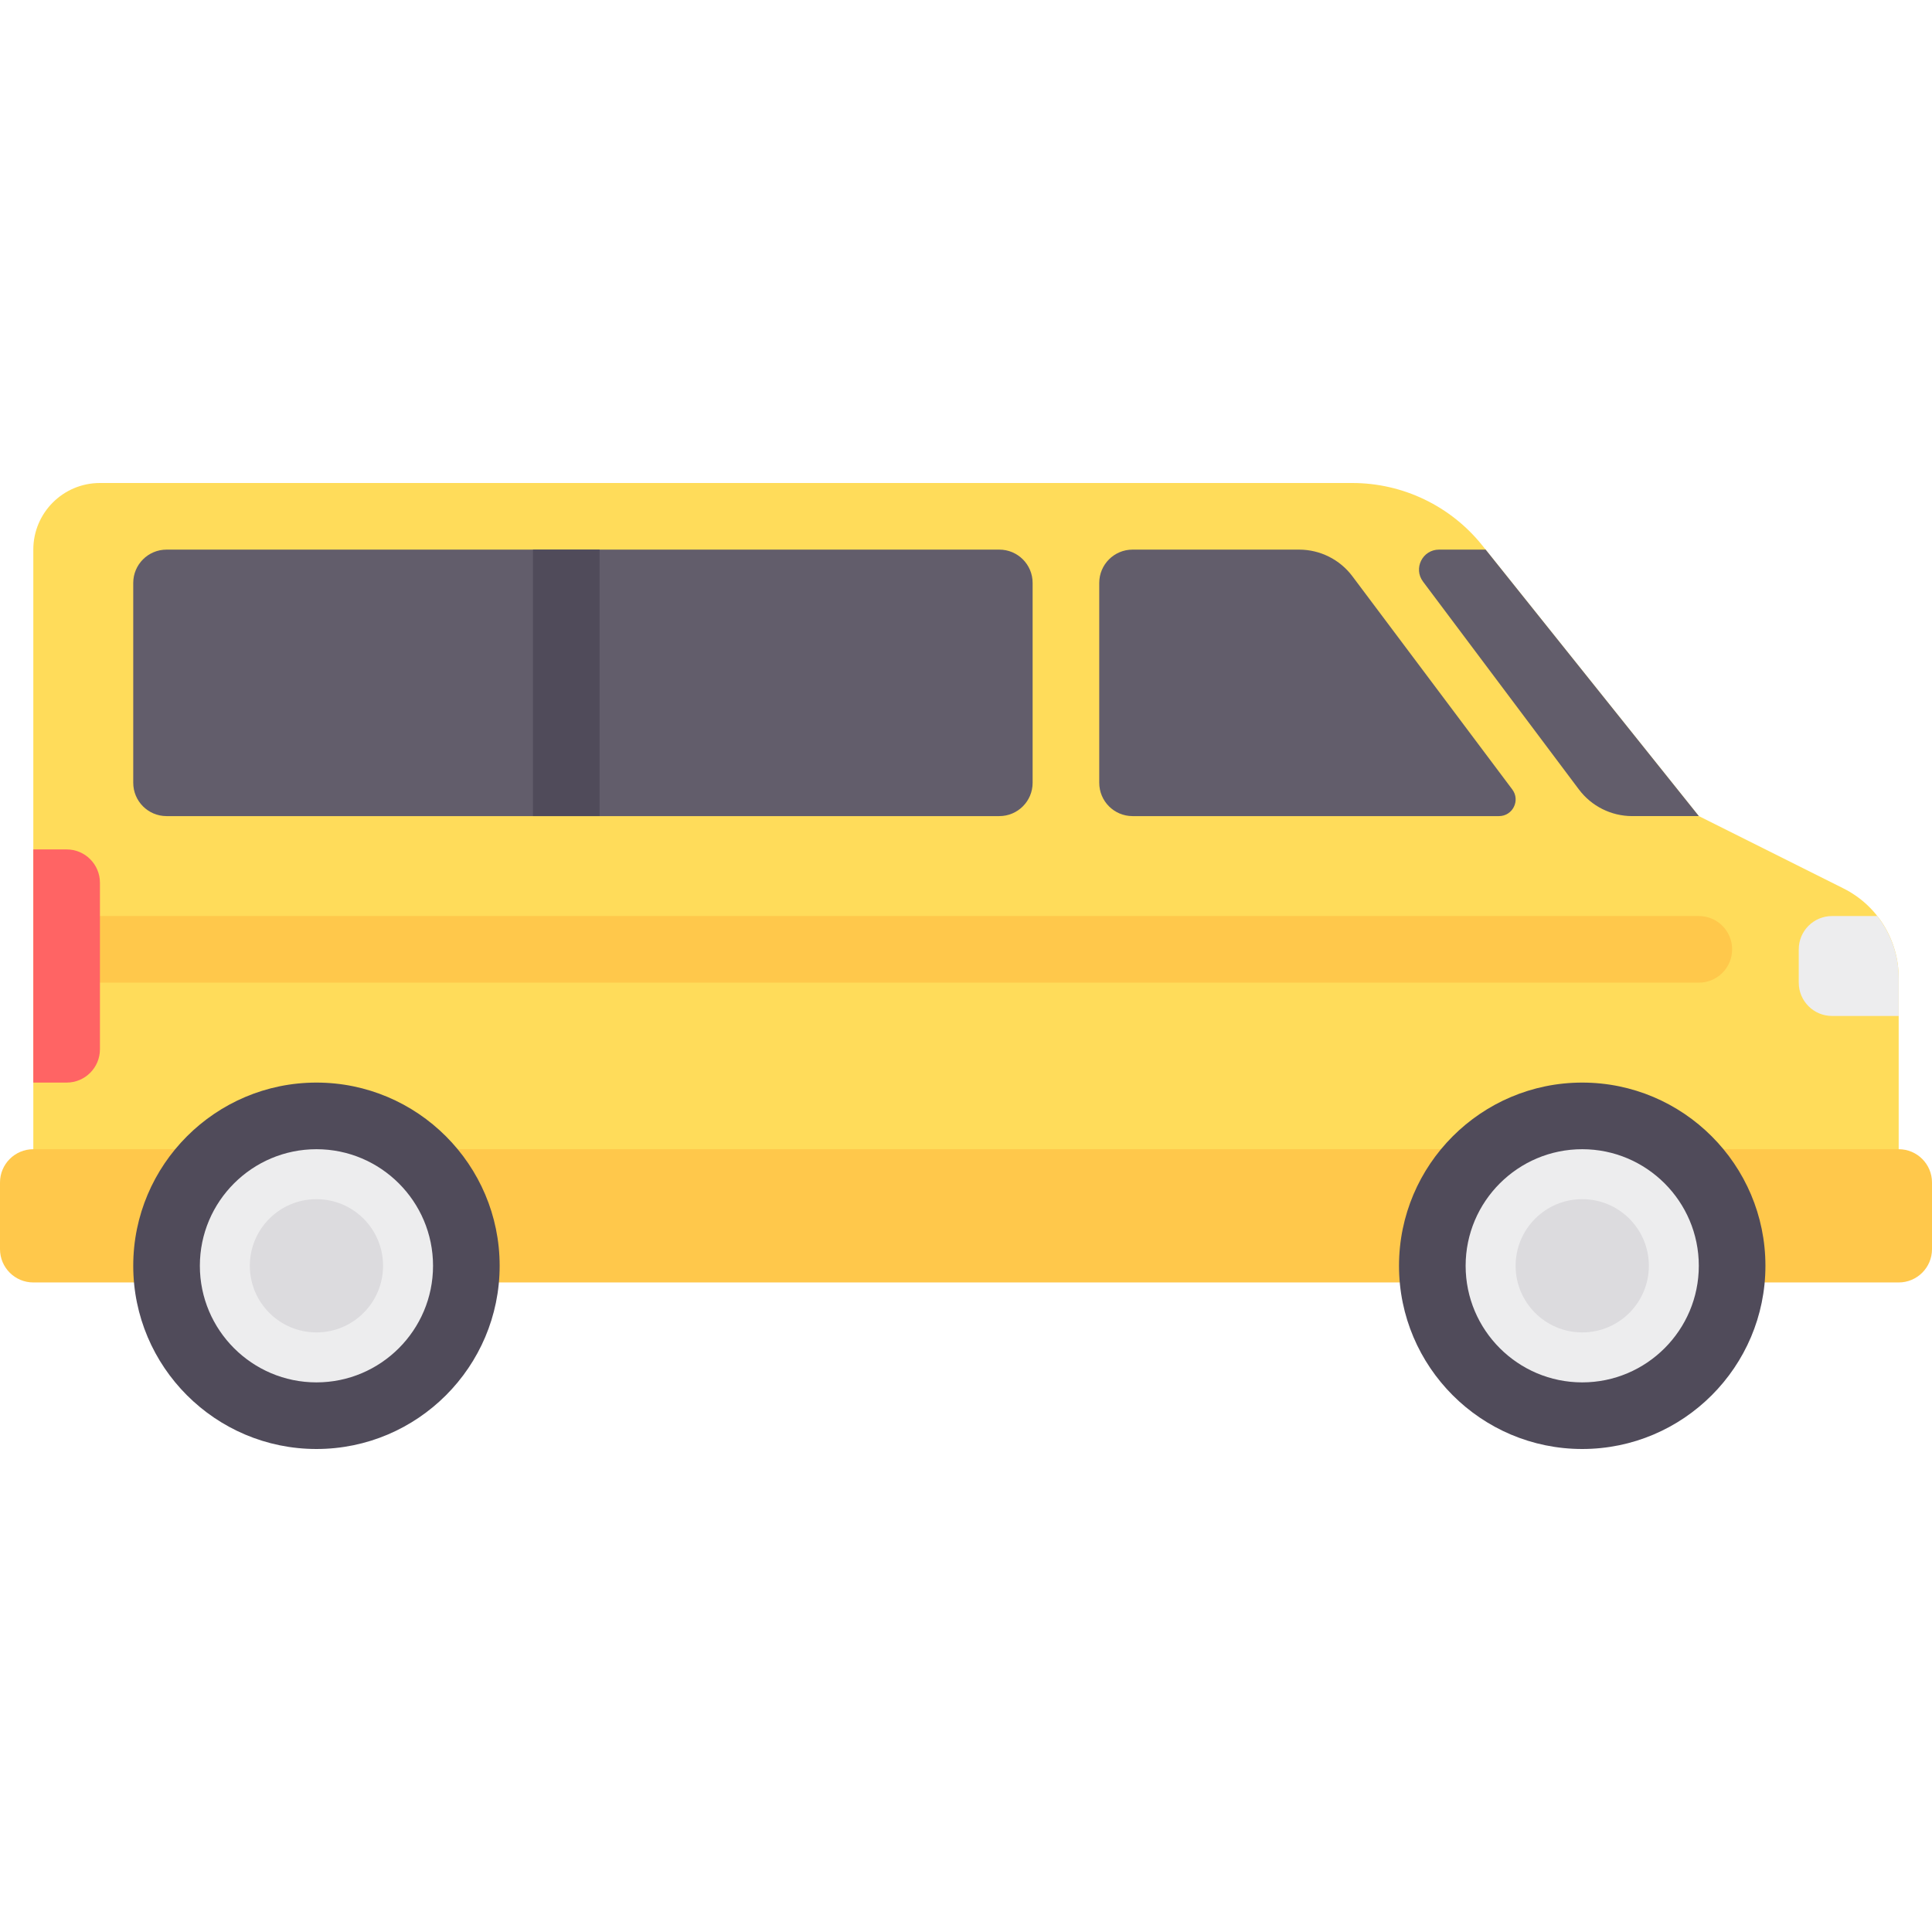
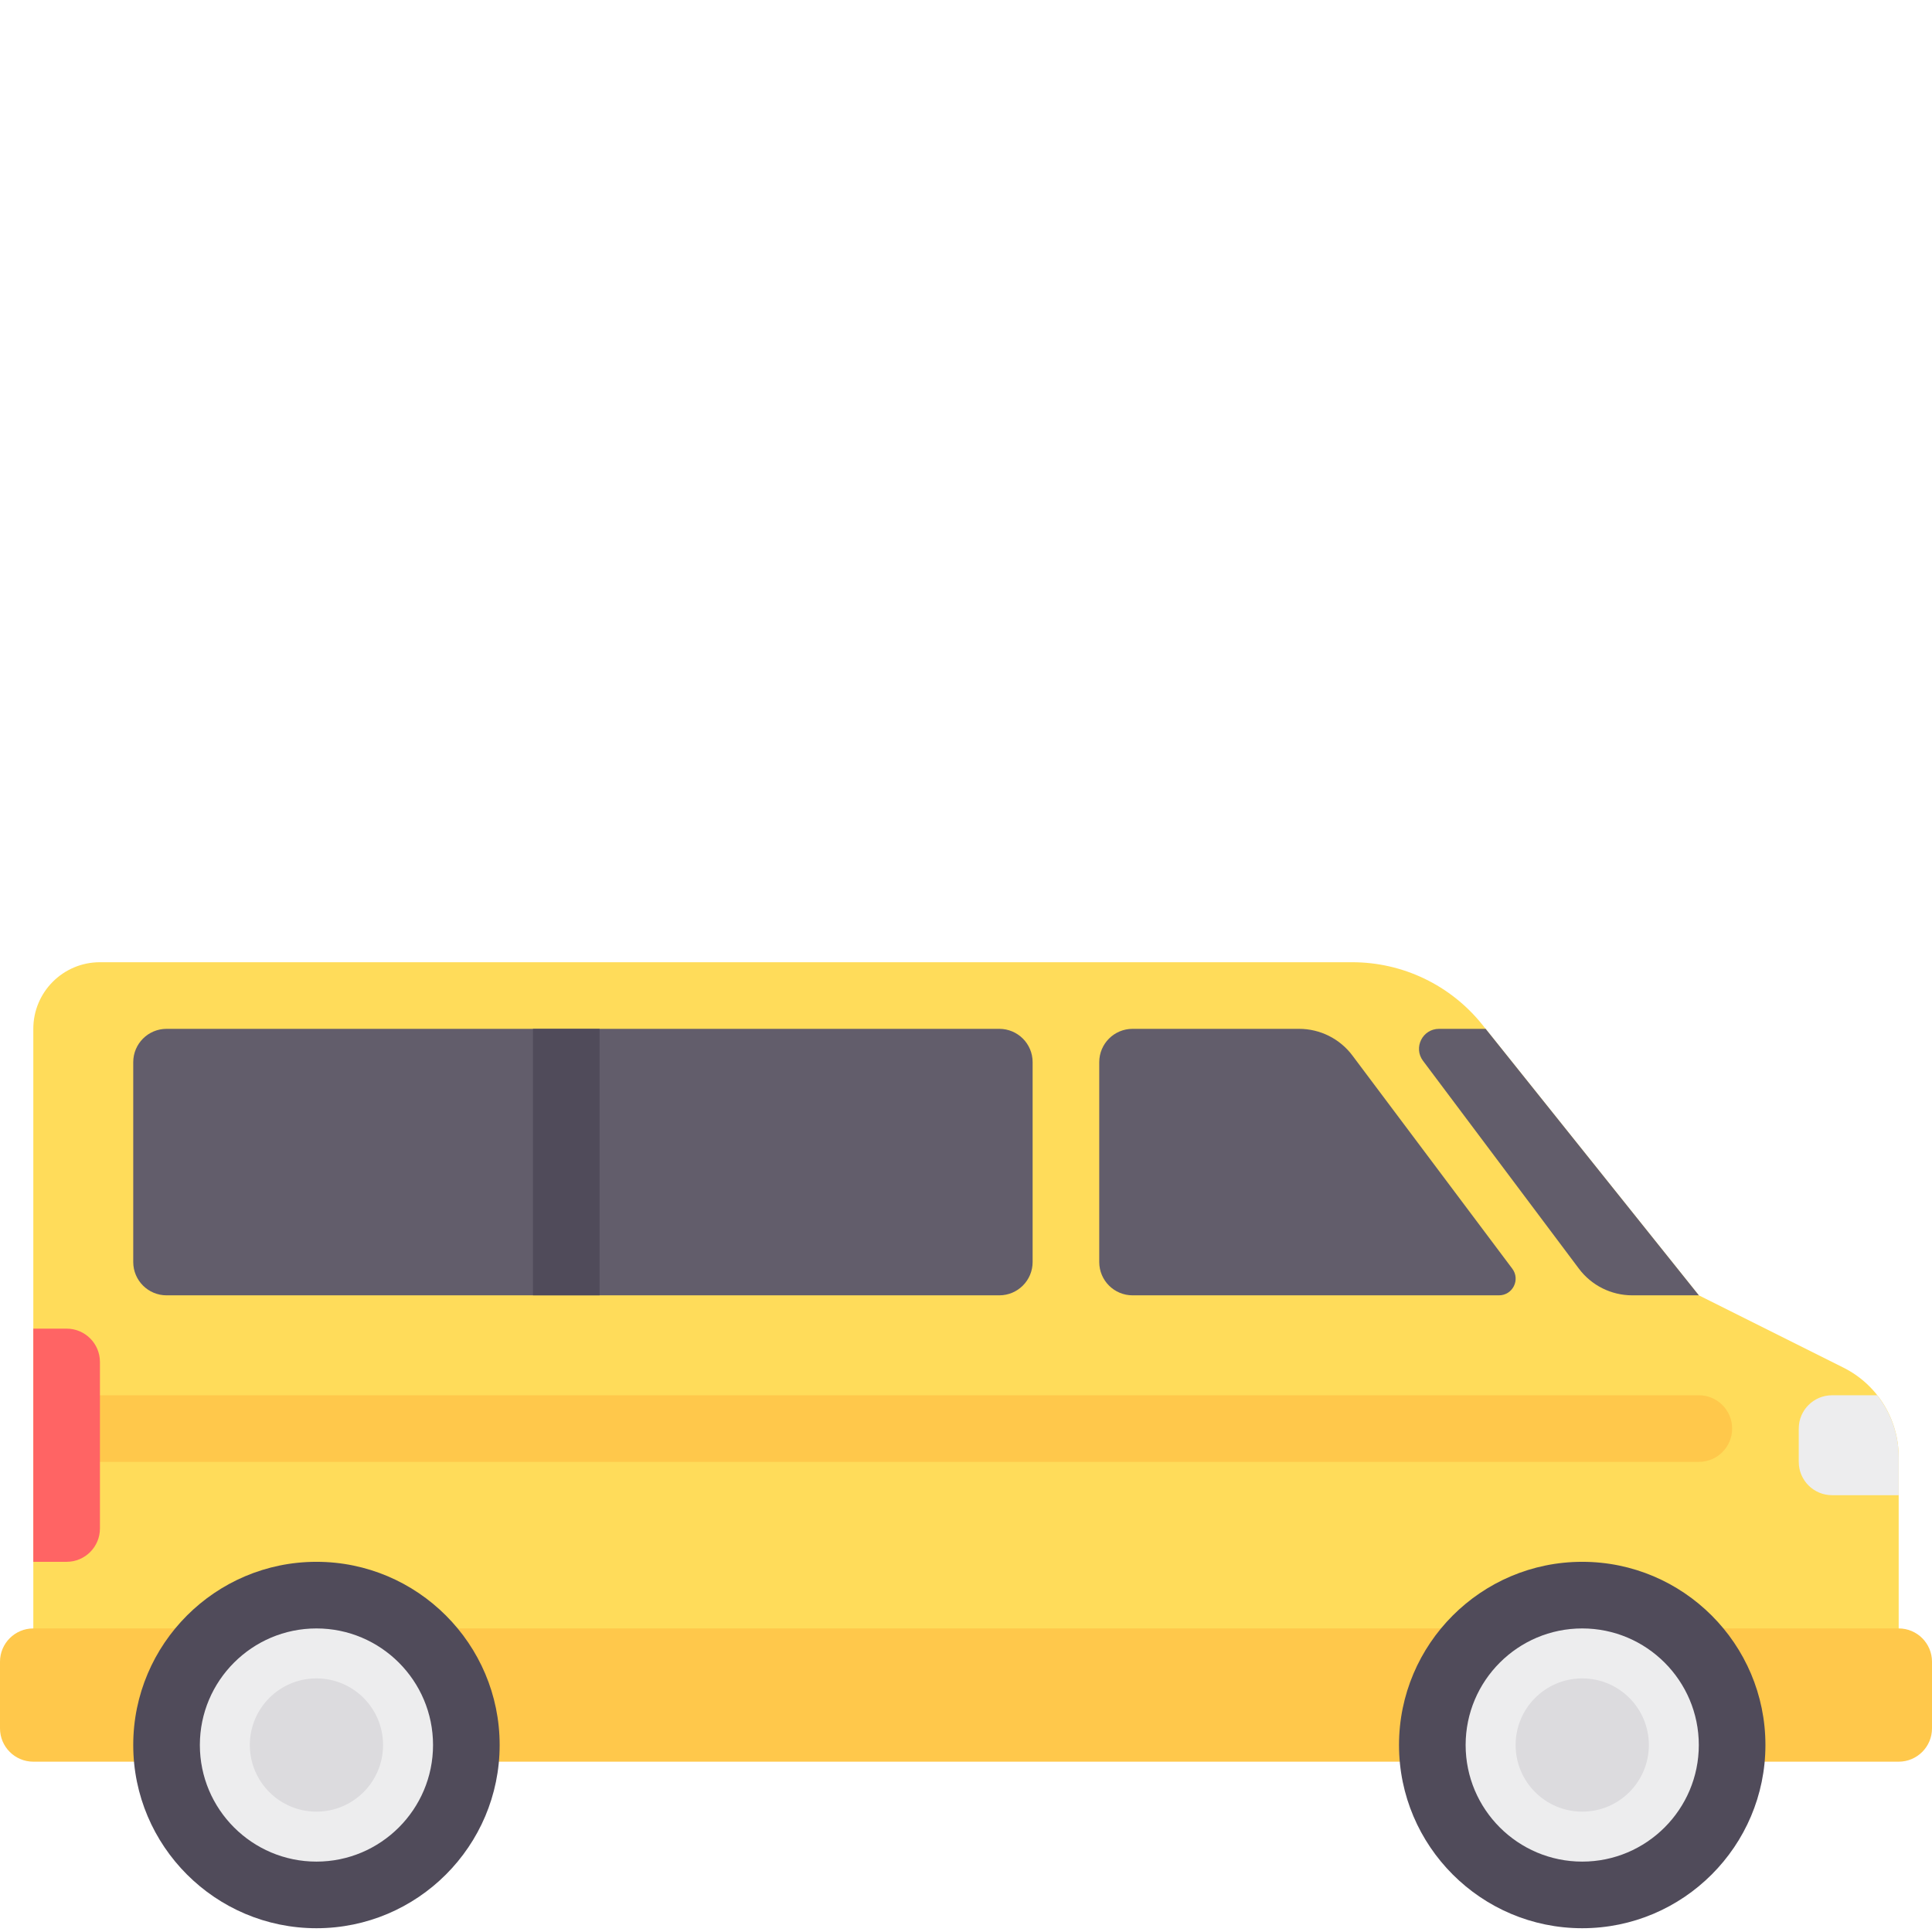
- <svg xmlns="http://www.w3.org/2000/svg" version="1.1" id="Layer_1" x="0px" y="0px" viewBox="0 0 512 512" style="enable-background:new 0 0 512 512;" xml:space="preserve">
+ <svg xmlns="http://www.w3.org/2000/svg" version="1.1" id="Layer_1" x="0px" y="0px" viewBox="0 -127 512 512" style="enable-background:new 0 0 512 512;" xml:space="preserve">
  <path style="fill:#FFDC5A;" d="M503.172,322.207v-63.081c0-10.031-5.667-19.201-14.639-23.687l-38.326-19.164l-57.368-71.711  C384.462,134.095,371.78,128,358.372,128H26.483c-9.751,0-17.655,7.904-17.655,17.655v180.966L503.172,322.207z" />
  <path style="fill:#FFC84B;" d="M8.828,304.552h494.345c4.875,0,8.828,3.953,8.828,8.828v17.655c0,4.875-3.953,8.828-8.828,8.828  H8.828c-4.875,0-8.828-3.953-8.828-8.828v-17.655C0,308.504,3.953,304.552,8.828,304.552z" />
  <circle style="fill:#EDEDEE;" cx="83.862" cy="335.448" r="40.46" />
  <path style="fill:#504B5A;" d="M83.862,384c-26.773,0-48.552-21.779-48.552-48.552c0-26.773,21.779-48.552,48.552-48.552  s48.552,21.779,48.552,48.552C132.414,362.221,110.635,384,83.862,384z M83.862,304.552c-17.039,0-30.897,13.857-30.897,30.897  s13.857,30.897,30.897,30.897s30.897-13.857,30.897-30.897S100.902,304.552,83.862,304.552z" />
  <circle style="fill:#DCDBDE;" cx="83.862" cy="335.448" r="17.655" />
  <circle style="fill:#EDEDEE;" cx="419.31" cy="335.448" r="40.46" />
  <path style="fill:#504B5A;" d="M419.305,384c-26.773,0-48.552-21.779-48.552-48.552c0-26.773,21.779-48.552,48.552-48.552  c26.773,0,48.552,21.779,48.552,48.552C467.857,362.221,446.078,384,419.305,384z M419.305,304.552  c-17.039,0-30.897,13.857-30.897,30.897s13.857,30.897,30.897,30.897s30.897-13.857,30.897-30.897S436.344,304.552,419.305,304.552z  " />
  <circle style="fill:#DCDBDE;" cx="419.31" cy="335.448" r="17.655" />
  <g>
    <path style="fill:#625D6B;" d="M393.71,145.655h-12.359c-4.364,0-6.856,4.983-4.237,8.474l41.313,55.084   c3.335,4.446,8.567,7.062,14.124,7.062h17.655L393.71,145.655z" />
    <path style="fill:#625D6B;" d="M358.4,152.717l42.372,56.497c2.183,2.91,0.106,7.062-3.531,7.062h-97.103   c-4.875,0-8.828-3.953-8.828-8.828v-52.966c0-4.875,3.953-8.828,8.828-8.828h44.138C349.833,145.655,355.065,148.271,358.4,152.717   z" />
    <path style="fill:#625D6B;" d="M44.138,216.276h220.69c4.875,0,8.828-3.953,8.828-8.828v-52.966c0-4.875-3.953-8.828-8.828-8.828   H44.138c-4.875,0-8.828,3.953-8.828,8.828v52.966C35.31,212.323,39.263,216.276,44.138,216.276z" />
  </g>
  <rect x="141.241" y="145.655" style="fill:#504B5A;" width="17.655" height="70.621" />
  <path style="fill:#FFC84B;" d="M450.207,260.414H26.483c-4.875,0-8.828-3.953-8.828-8.828l0,0c0-4.875,3.953-8.828,8.828-8.828  h423.724c4.875,0,8.828,3.953,8.828,8.828l0,0C459.034,256.461,455.082,260.414,450.207,260.414z" />
  <path style="fill:#FF6464;" d="M17.655,286.897H8.828v-61.793h8.828c4.875,0,8.828,3.953,8.828,8.828v44.138  C26.483,282.944,22.53,286.897,17.655,286.897z" />
  <path style="fill:#EDEDEE;" d="M476.69,251.586v8.828c0,4.875,3.953,8.828,8.828,8.828h17.655v-10.115  c0-6.057-2.094-11.779-5.707-16.367h-11.948C480.642,242.759,476.69,246.711,476.69,251.586z" />
  <g>
</g>
  <g>
</g>
  <g>
</g>
  <g>
</g>
  <g>
</g>
  <g>
</g>
  <g>
</g>
  <g>
</g>
  <g>
</g>
  <g>
</g>
  <g>
</g>
  <g>
</g>
  <g>
</g>
  <g>
</g>
  <g>
</g>
</svg>
